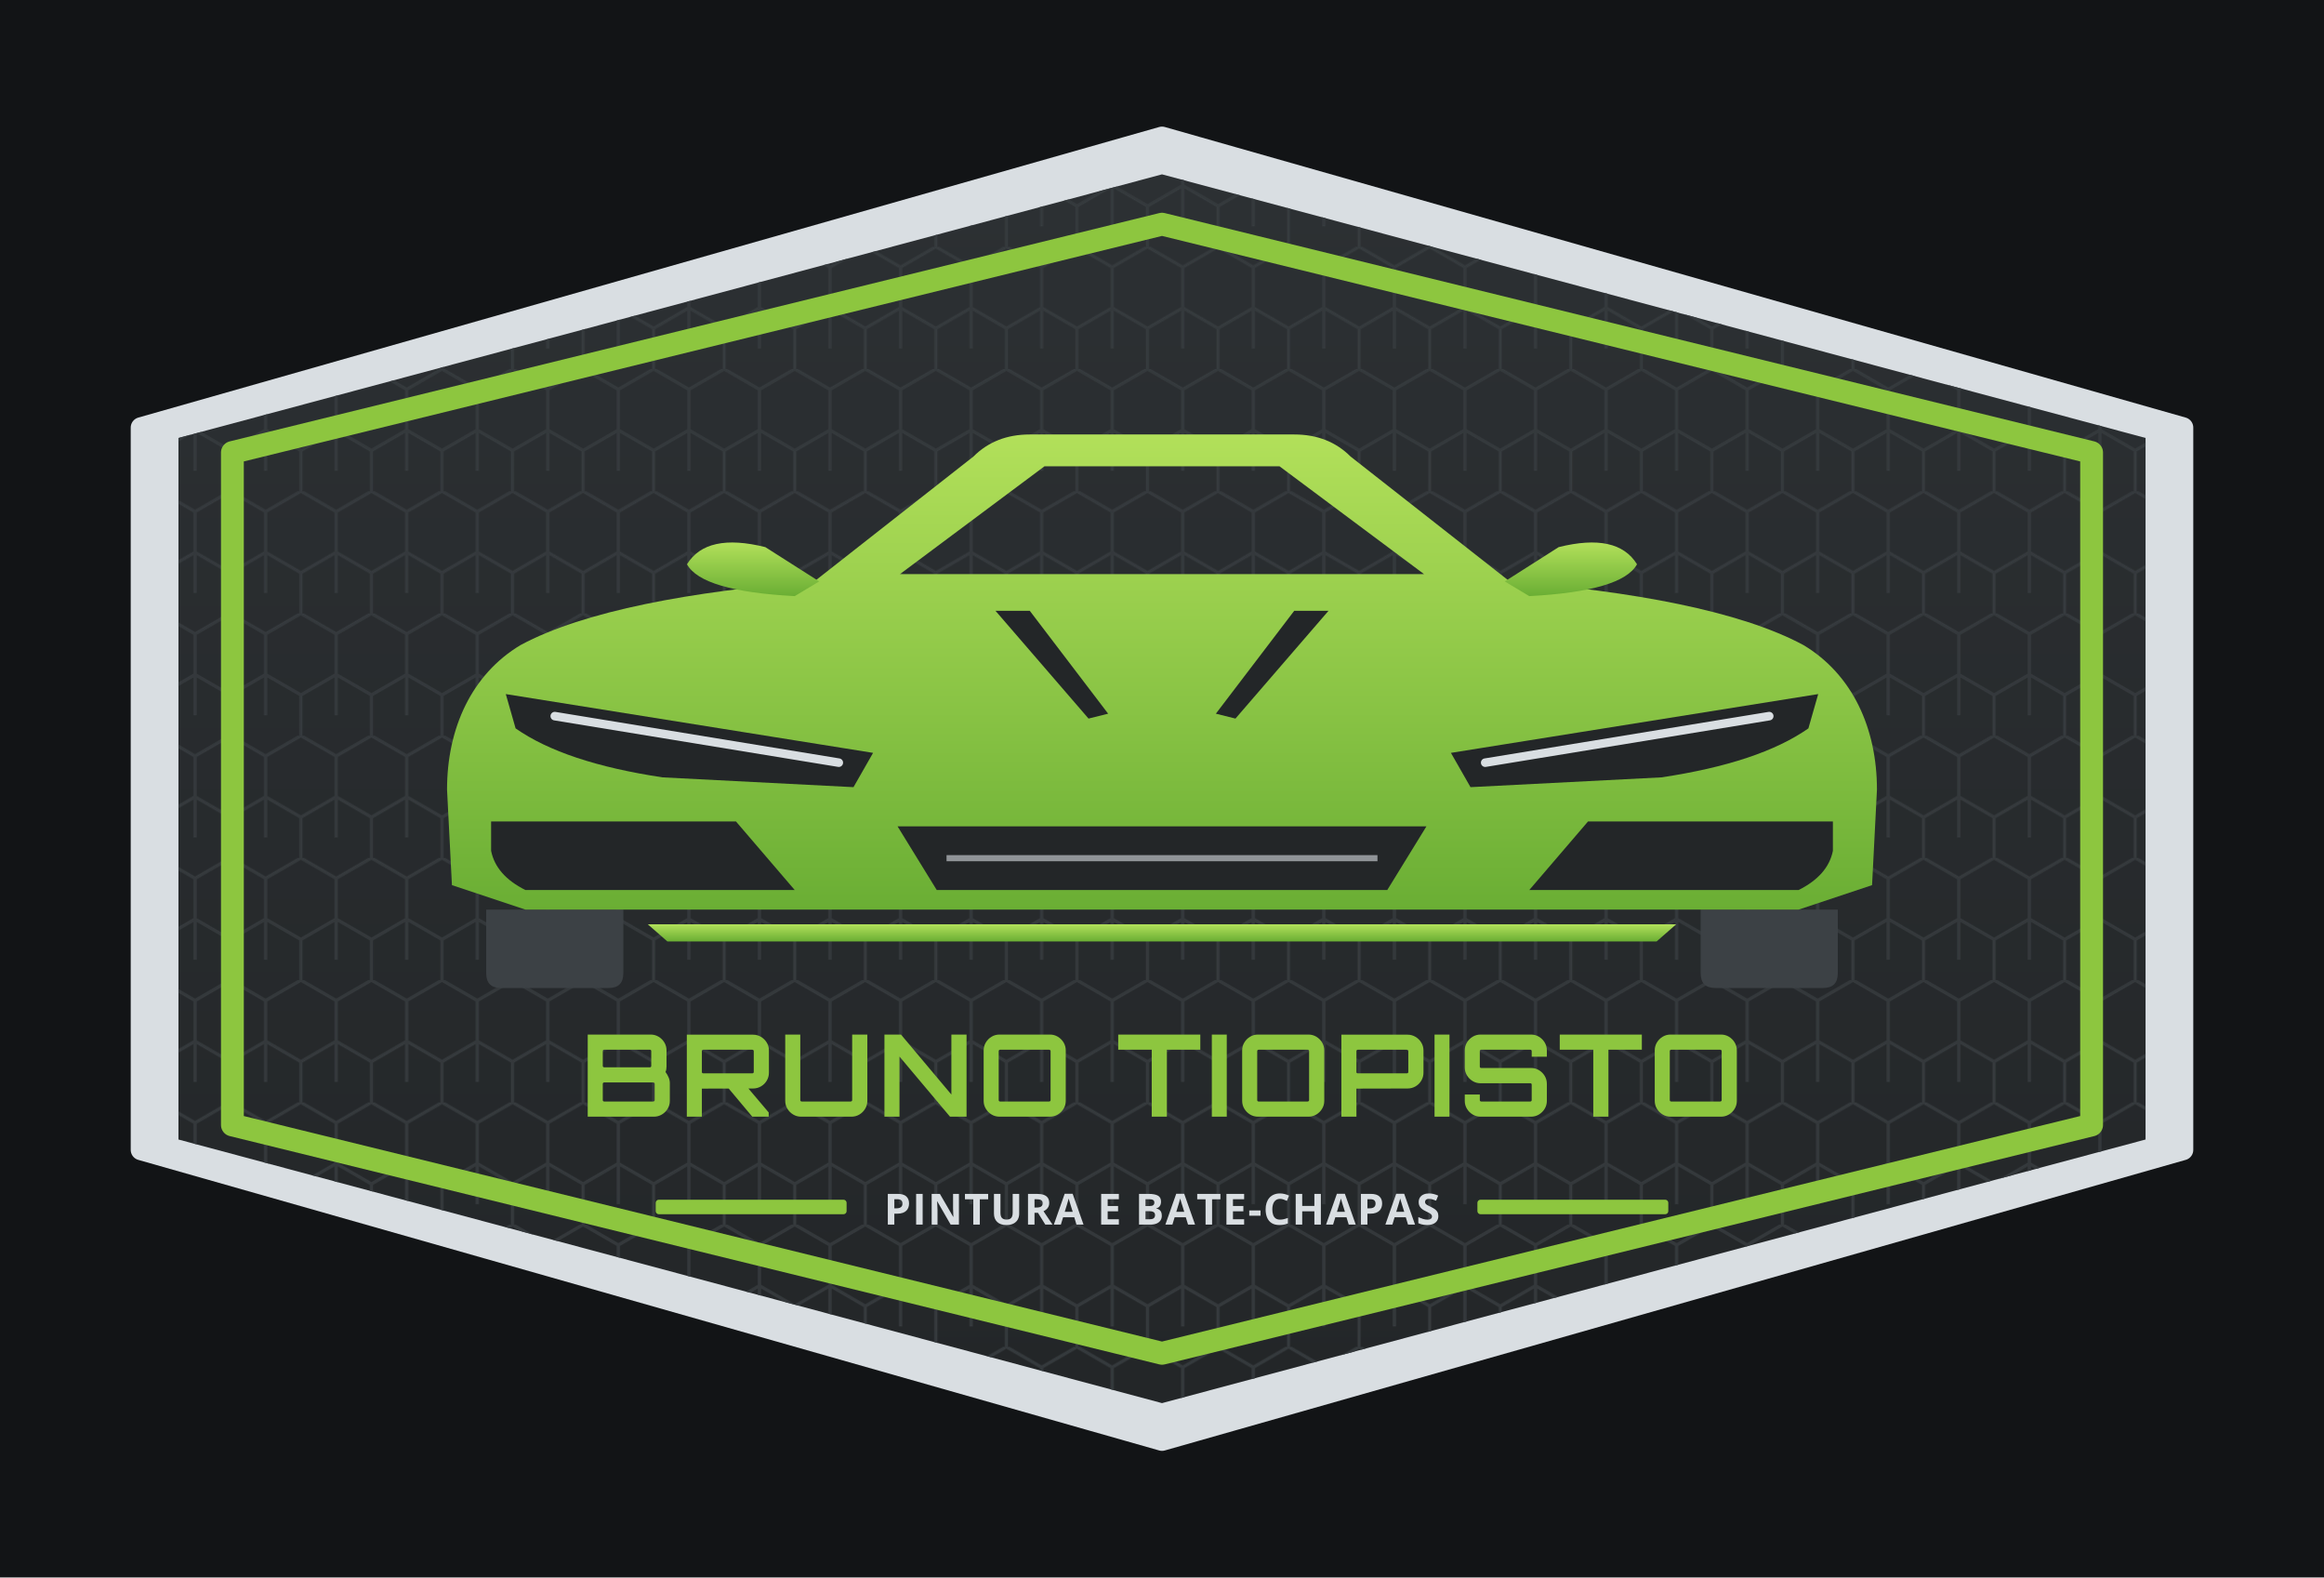
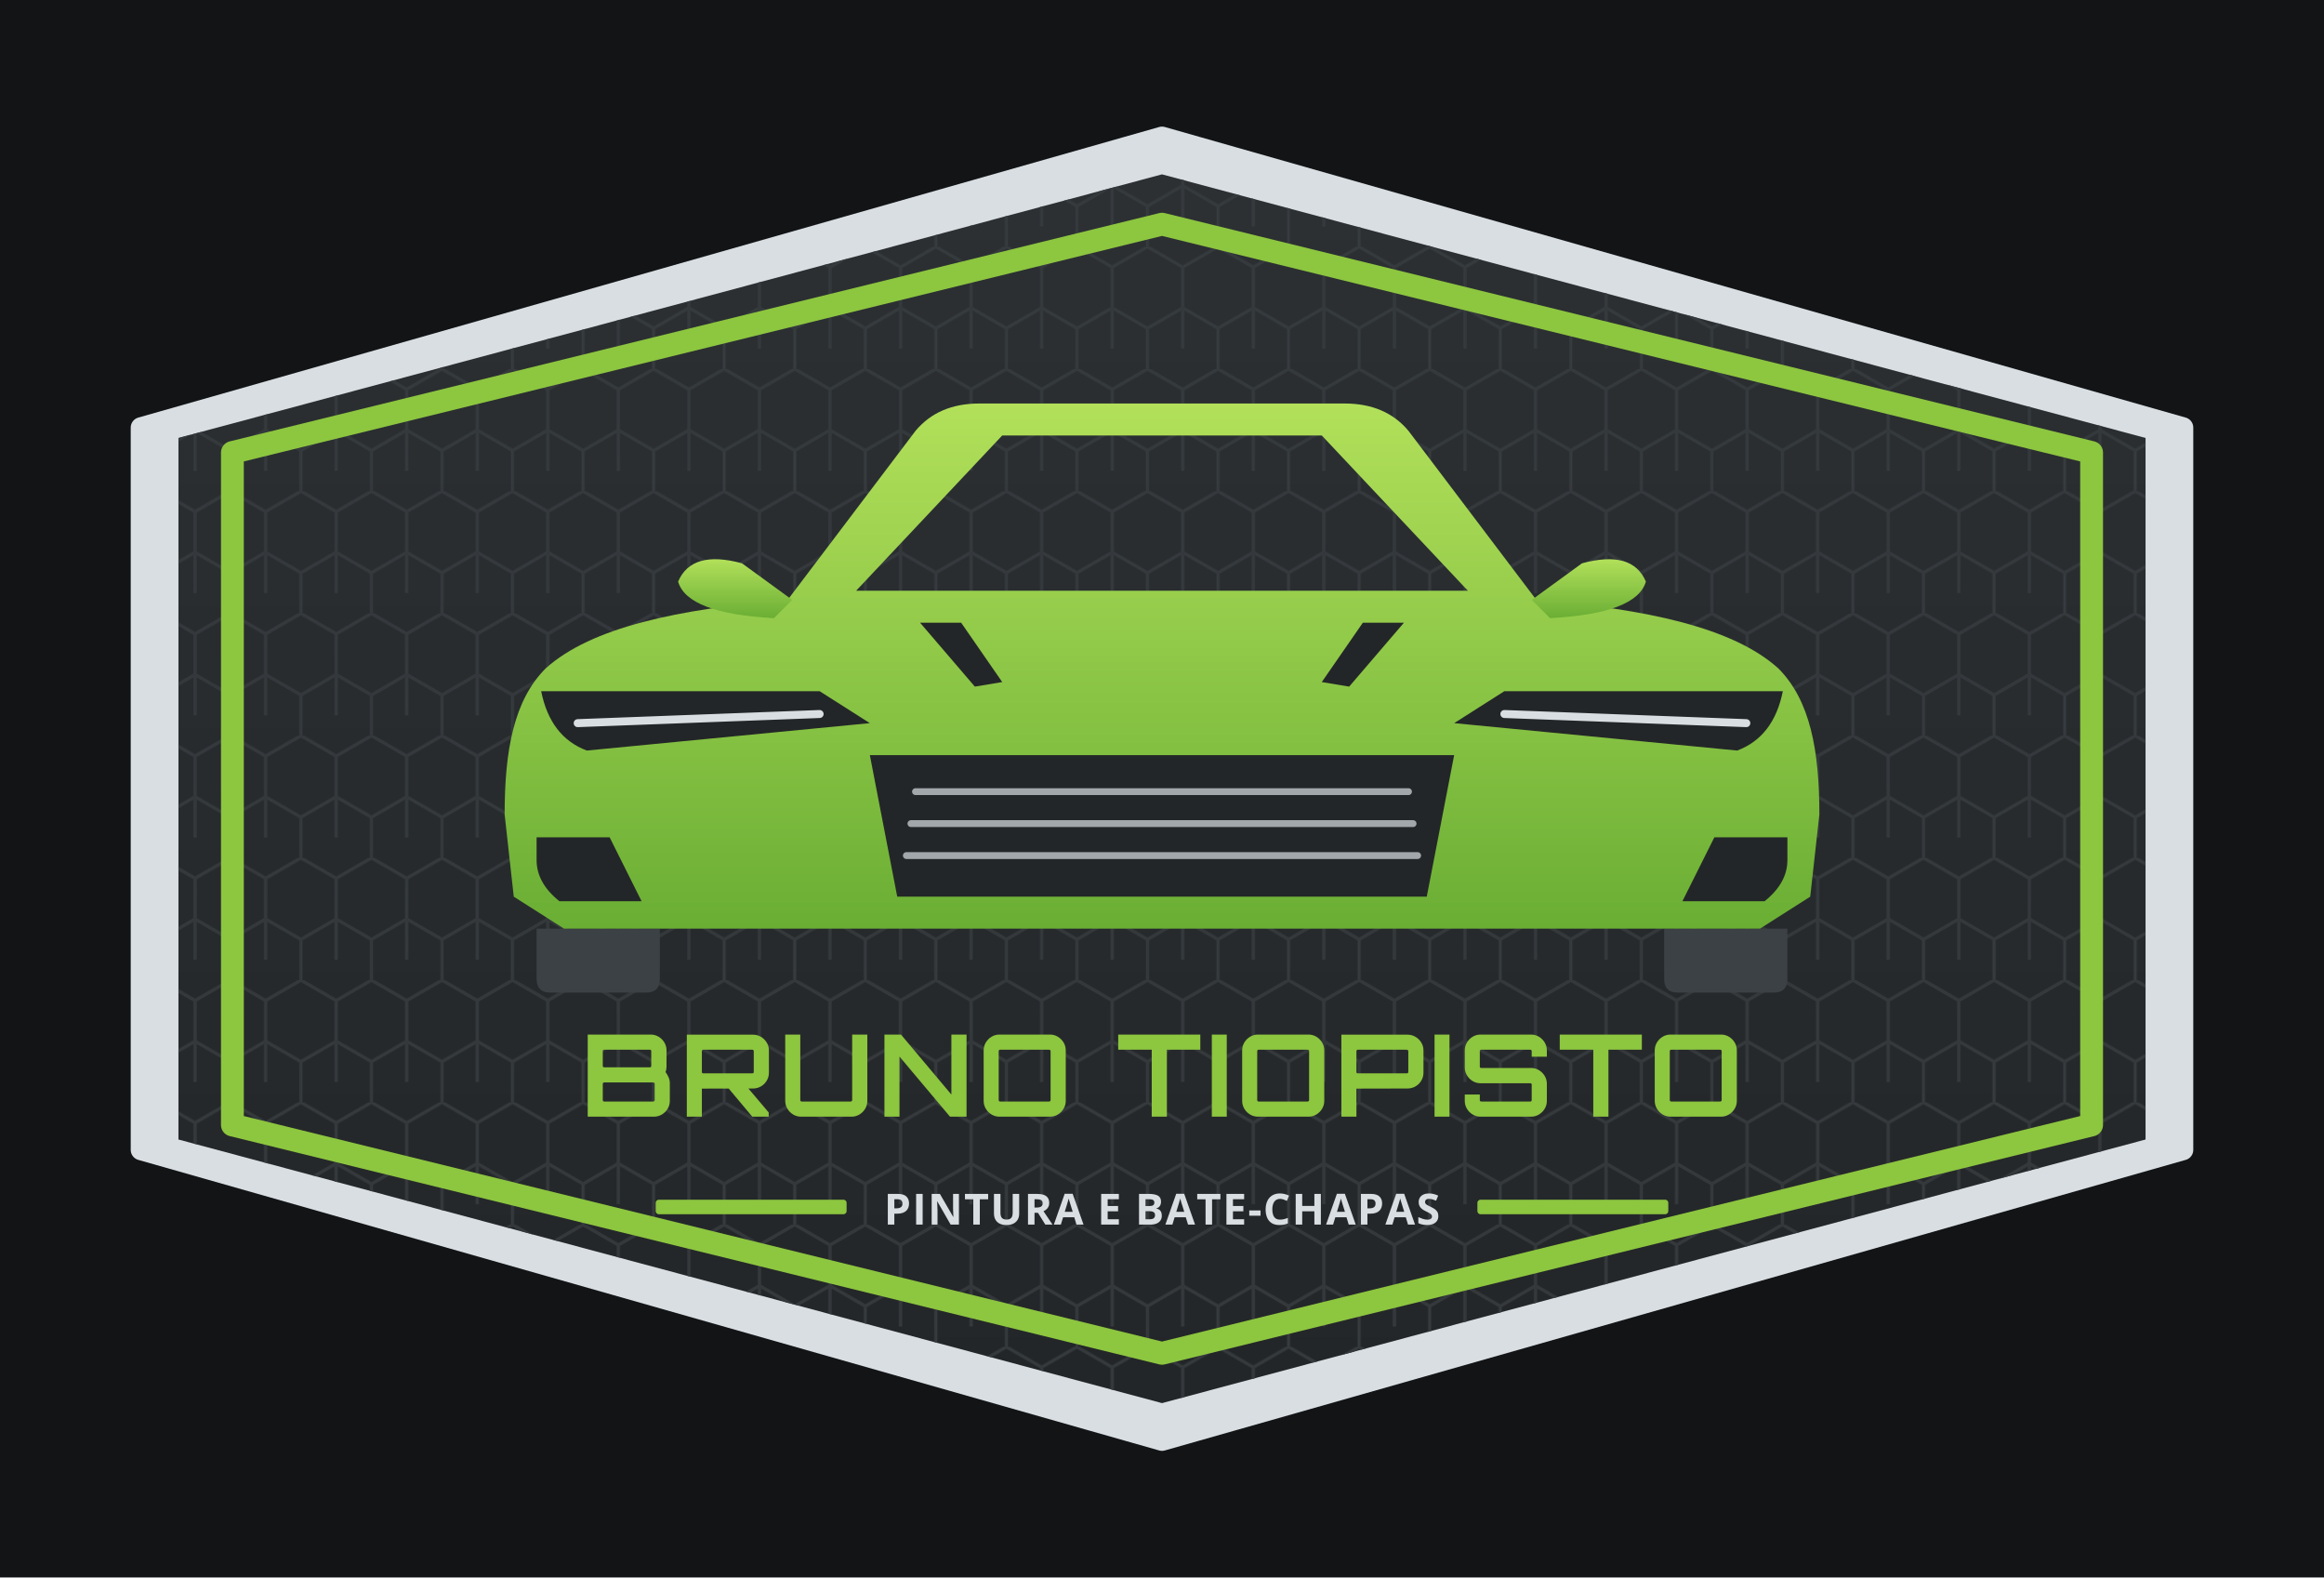
<svg xmlns="http://www.w3.org/2000/svg" viewBox="-60 -60 1120 760" width="1120" height="760" role="img" aria-label="Bruno Tiopisto, Pintura e Bate-Chapas">
  <rect x="-60" y="-60" width="1120" height="760" fill="#121416" />
  <defs>
    <linearGradient id="carGrad" x1="0" y1="0" x2="0" y2="1">
      <stop offset="0" stop-color="#B2E05A" />
      <stop offset="1" stop-color="#6AAE34" />
    </linearGradient>
    <linearGradient id="fieldGrad" x1="0" y1="0" x2="0" y2="1">
      <stop offset="0" stop-color="#2C3033" />
      <stop offset="1" stop-color="#232628" />
    </linearGradient>
    <pattern id="honey" width="34" height="58.89" patternUnits="userSpaceOnUse">
      <path d="M17,0 L34,9.81 L34,29.44 L17,39.26 L0,29.44 L0,9.81 Z M17,39.26 L17,58.89 M0,29.44 L0,49.07 M34,29.44 L34,49.07" fill="none" stroke="#353A3D" stroke-width="1.6" />
    </pattern>
    <clipPath id="field">
      <path d="M500.0,24.0 L974.0,151.0 L974.0,489.0 L500.0,616.0 L26.0,489.0 L26.0,151.0 Z" />
    </clipPath>
  </defs>
  <path d="M500.0,6.0 L992.0,146.0 L992.0,494.0 L500.0,634.0 L8.0,494.0 L8.0,146.0 Z" fill="#D9DEE2" stroke="#D9DEE2" stroke-width="10" stroke-linejoin="round" />
  <path d="M500.0,24.0 L974.0,151.0 L974.0,489.0 L500.0,616.0 L26.0,489.0 L26.0,151.0 Z" fill="url(#fieldGrad)" />
  <rect width="1000" height="640" fill="url(#honey)" clip-path="url(#field)" opacity="0.9" />
  <path d="M500.0,48.0 L948.0,158.0 L948.0,482.0 L500.0,592.0 L52.0,482.0 L52.0,158.0 Z" fill="none" stroke="#8DC63F" stroke-width="11" stroke-linejoin="round" />
-   <g transform="translate(500 416) scale(1.18) translate(-500 -416)">
-     <path d="M224,384 L280,384 L280,410 Q280,416 274,416 L230,416 Q224,416 224,410 Z" fill="#3C4145" />
-     <path d="M776,384 L720,384 L720,410 Q720,416 726,416 L770,416 Q776,416 776,410 Z" fill="#3C4145" />
-     <path d="M446,190 L554,190 Q568,190 577,199 L642,250 C692,254 736,262 762,276 C782,288 792,310 792,335 L790,374 L760,384 L240,384 L210,374 L208,335 C208,310 218,288 238,276 C264,262 308,254 358,250 L423,199 Q432,190 446,190 Z M452,203 L548,203 L607,247 L393,247 Z" fill="url(#carGrad)" fill-rule="evenodd" />
-     <path d="M360,250 L338,236 Q314,230 306,243 Q312,254 350,256 Z" fill="url(#carGrad)" />
-     <path d="M640,250 L662,236 Q686,230 694,243 Q688,254 650,256 Z" fill="url(#carGrad)" />
-     <path d="M290,390 L710,390 L702,397 L298,397 Z" fill="url(#carGrad)" />
-     <path d="M232,296 L382,320 L374,334 L296,330 Q256,324 236,310 Z" fill="#232628" />
-     <path d="M226,348 L326,348 L350,376 L240,376 Q228,370 226,360 Z" fill="#232628" />
-     <path d="M432,262 L446,262 L478,304 L470,306 Z" fill="#232628" />
-     <path d="M768,296 L618,320 L626,334 L704,330 Q744,324 764,310 Z" fill="#232628" />
-     <path d="M774,348 L674,348 L650,376 L760,376 Q772,370 774,360 Z" fill="#232628" />
-     <path d="M568,262 L554,262 L522,304 L530,306 Z" fill="#232628" />
-     <path d="M392,350 L608,350 L592,376 L408,376 Z" fill="#232628" />
-     <path d="M252,305 L368,324" fill="none" stroke="#D9DEE2" stroke-width="3.5" stroke-linecap="round" />
-     <path d="M748,305 L632,324" fill="none" stroke="#D9DEE2" stroke-width="3.5" stroke-linecap="round" />
-     <path d="M412,363 L588,363" fill="none" stroke="#D9DEE2" stroke-width="2.5" opacity="0.6" />
+   <g transform="translate(500 416) scale(1.1) translate(-500 -416)">
+     <path d="M226,390 L280,390 L280,412 Q280,418 274,418 L232,418 Q226,418 226,412 Z" fill="#3C4145" />
+     <path d="M774,390 L720,390 L720,412 Q720,418 726,418 L768,418 Q774,418 774,412 Z" fill="#3C4145" />
+     <path d="M420,160 L580,160 Q598,160 608,172 L664,246 C712,250 750,258 770,276 C784,290 788,312 788,340 L784,376 L762,390 L238,390 L216,376 L212,340 C212,312 216,290 230,276 C250,258 288,250 336,246 L392,172 Q402,160 420,160 Z M430,174 L570,174 L634,242 L366,242 Z" fill="url(#carGrad)" fill-rule="evenodd" />
+     <path d="M338,246 L316,230 Q294,224 288,238 Q292,252 330,254 Z" fill="url(#carGrad)" />
+     <path d="M662,246 L684,230 Q706,224 712,238 Q708,252 670,254 Z" fill="url(#carGrad)" />
+     <path d="M228,286 L350,286 L372,300 L248,312 Q232,306 228,286 Z" fill="#232628" />
+     <path d="M226,350 L258,350 L272,378 L236,378 Q226,370 226,360 Z" fill="#232628" />
+     <path d="M394,256 L412,256 L430,282 L418,284 Z" fill="#232628" />
+     <path d="M772,286 L650,286 L628,300 L752,312 Q768,306 772,286 Z" fill="#232628" />
+     <path d="M774,350 L742,350 L728,378 L764,378 Q774,370 774,360 Z" fill="#232628" />
+     <path d="M606,256 L588,256 L570,282 L582,284 Z" fill="#232628" />
+     <path d="M372,314 L628,314 L616,376 L384,376 Z" fill="#232628" />
+     <path d="M244,300 L350,296" fill="none" stroke="#D9DEE2" stroke-width="3.5" stroke-linecap="round" opacity="1" />
+     <path d="M756,300 L650,296" fill="none" stroke="#D9DEE2" stroke-width="3.5" stroke-linecap="round" opacity="1" />
+     <path d="M392,330 L608,330" fill="none" stroke="#D9DEE2" stroke-width="3" stroke-linecap="round" opacity="0.7" />
+     <path d="M390,344 L610,344" fill="none" stroke="#D9DEE2" stroke-width="3" stroke-linecap="round" opacity="0.7" />
+     <path d="M388,358 L612,358" fill="none" stroke="#D9DEE2" stroke-width="3" stroke-linecap="round" opacity="0.7" />
  </g>
  <path d="M223.242 478.0V438.432H253.578Q255.666 438.432 257.397 439.476Q259.129 440.52 260.173 442.251Q261.217 443.982 261.217 446.071V453.819Q261.217 454.534 261.107 455.193Q260.997 455.853 260.722 456.457Q261.657 457.721 262.234 459.095Q262.811 460.469 262.811 461.843V470.361Q262.811 472.449 261.766 474.181Q260.722 475.912 258.964 476.956Q257.205 478.0 255.117 478.0H223.242ZM231.156 470.691H254.787Q255.062 470.691 255.282 470.499Q255.501 470.306 255.501 470.031V462.173Q255.501 461.898 255.282 461.706Q255.062 461.513 254.787 461.513H231.156Q230.881 461.513 230.689 461.706Q230.497 461.898 230.497 462.173V470.031Q230.497 470.306 230.689 470.499Q230.881 470.691 231.156 470.691ZM231.156 454.204H253.248Q253.523 454.204 253.688 454.012Q253.853 453.819 253.853 453.545V446.4Q253.853 446.126 253.688 445.933Q253.523 445.741 253.248 445.741H231.156Q230.881 445.741 230.689 445.933Q230.497 446.126 230.497 446.4V453.545Q230.497 453.819 230.689 454.012Q230.881 454.204 231.156 454.204ZM302.544 478.0 290.618 463.766H300.126L310.457 475.967V478.0ZM270.999 478.0V438.487H302.873Q304.962 438.487 306.72 439.531Q308.479 440.575 309.523 442.306Q310.567 444.037 310.567 446.126V456.787Q310.567 458.875 309.523 460.634Q308.479 462.393 306.72 463.409Q304.962 464.426 302.873 464.426L278.253 464.481V478.0ZM278.913 457.117H302.544Q302.818 457.117 303.038 456.952Q303.258 456.787 303.258 456.512V446.4Q303.258 446.126 303.038 445.933Q302.818 445.741 302.544 445.741H278.913Q278.638 445.741 278.446 445.933Q278.253 446.126 278.253 446.4V456.512Q278.253 456.787 278.446 456.952Q278.638 457.117 278.913 457.117ZM326.065 478.0Q323.976 478.0 322.245 476.956Q320.514 475.912 319.47 474.181Q318.426 472.449 318.426 470.361V438.432H325.68V470.031Q325.68 470.306 325.872 470.499Q326.065 470.691 326.34 470.691H349.971Q350.245 470.691 350.465 470.499Q350.685 470.306 350.685 470.031V438.432H357.994V470.361Q357.994 472.449 356.95 474.181Q355.906 475.912 354.175 476.956Q352.444 478.0 350.355 478.0H326.065ZM366.237 478.0V438.432H374.206L398.497 467.339V438.432H405.806V478.0H397.837L373.492 449.038V478.0ZM421.688 478.0Q419.6 478.0 417.868 476.956Q416.137 475.912 415.093 474.181Q414.049 472.449 414.049 470.361V446.071Q414.049 443.982 415.093 442.251Q416.137 440.52 417.868 439.476Q419.6 438.432 421.688 438.432H445.978Q448.067 438.432 449.798 439.476Q451.529 440.52 452.573 442.251Q453.617 443.982 453.617 446.071V470.361Q453.617 472.449 452.573 474.181Q451.529 475.912 449.798 476.956Q448.067 478.0 445.978 478.0ZM421.963 470.691H445.594Q445.868 470.691 446.088 470.499Q446.308 470.306 446.308 470.031V446.4Q446.308 446.126 446.088 445.933Q445.868 445.741 445.594 445.741H421.963Q421.688 445.741 421.496 445.933Q421.303 446.126 421.303 446.4V470.031Q421.303 470.306 421.496 470.499Q421.688 470.691 421.963 470.691ZM495.054 478.0V445.741H478.897V438.432H518.465V445.741H502.363V478.0ZM524.016 478.0V438.432H531.215V478.0ZM546.273 478.0Q544.184 478.0 542.453 476.956Q540.722 475.912 539.678 474.181Q538.634 472.449 538.634 470.361V446.071Q538.634 443.982 539.678 442.251Q540.722 440.52 542.453 439.476Q544.184 438.432 546.273 438.432H570.563Q572.652 438.432 574.383 439.476Q576.114 440.52 577.158 442.251Q578.202 443.982 578.202 446.071V470.361Q578.202 472.449 577.158 474.181Q576.114 475.912 574.383 476.956Q572.652 478.0 570.563 478.0ZM546.548 470.691H570.179Q570.453 470.691 570.673 470.499Q570.893 470.306 570.893 470.031V446.4Q570.893 446.126 570.673 445.933Q570.453 445.741 570.179 445.741H546.548Q546.273 445.741 546.08 445.933Q545.888 446.126 545.888 446.4V470.031Q545.888 470.306 546.08 470.499Q546.273 470.691 546.548 470.691ZM586.446 478.0V438.487H618.32Q620.408 438.487 622.167 439.531Q623.925 440.575 624.97 442.306Q626.014 444.037 626.014 446.126V456.787Q626.014 458.875 624.97 460.634Q623.925 462.393 622.167 463.409Q620.408 464.426 618.32 464.426L593.7 464.481V478.0ZM594.359 457.117H617.99Q618.265 457.117 618.485 456.952Q618.705 456.787 618.705 456.512V446.4Q618.705 446.126 618.485 445.933Q618.265 445.741 617.99 445.741H594.359Q594.084 445.741 593.892 445.933Q593.7 446.126 593.7 446.4V456.512Q593.7 456.787 593.892 456.952Q594.084 457.117 594.359 457.117ZM631.344 478.0V438.432H638.544V478.0ZM653.547 478.0Q651.458 478.0 649.727 476.956Q647.996 475.912 646.952 474.181Q645.908 472.449 645.908 470.361V467.339H653.162V470.031Q653.162 470.306 653.354 470.499Q653.547 470.691 653.821 470.691H677.507Q677.782 470.691 677.974 470.499Q678.167 470.306 678.167 470.031V462.502Q678.167 462.228 677.974 462.063Q677.782 461.898 677.507 461.898H653.547Q651.458 461.898 649.727 460.854Q647.996 459.81 646.952 458.079Q645.908 456.347 645.908 454.204V446.071Q645.908 443.982 646.952 442.251Q647.996 440.52 649.727 439.476Q651.458 438.432 653.547 438.432H677.837Q679.925 438.432 681.657 439.476Q683.388 440.52 684.432 442.251Q685.476 443.982 685.476 446.071V449.093H678.167V446.4Q678.167 446.126 677.974 445.933Q677.782 445.741 677.507 445.741H653.821Q653.547 445.741 653.354 445.933Q653.162 446.126 653.162 446.4V453.929Q653.162 454.204 653.354 454.369Q653.547 454.534 653.821 454.534H677.837Q679.925 454.534 681.657 455.578Q683.388 456.622 684.432 458.353Q685.476 460.084 685.476 462.228V470.361Q685.476 472.449 684.432 474.181Q683.388 475.912 681.657 476.956Q679.925 478.0 677.837 478.0ZM707.843 478.0V445.741H691.686V438.432H731.254V445.741H715.152V478.0ZM745.103 478.0Q743.015 478.0 741.284 476.956Q739.553 475.912 738.508 474.181Q737.464 472.449 737.464 470.361V446.071Q737.464 443.982 738.508 442.251Q739.553 440.52 741.284 439.476Q743.015 438.432 745.103 438.432H769.394Q771.482 438.432 773.213 439.476Q774.944 440.52 775.988 442.251Q777.032 443.982 777.032 446.071V470.361Q777.032 472.449 775.988 474.181Q774.944 475.912 773.213 476.956Q771.482 478.0 769.394 478.0ZM745.378 470.691H769.009Q769.284 470.691 769.503 470.499Q769.723 470.306 769.723 470.031V446.4Q769.723 446.126 769.503 445.933Q769.284 445.741 769.009 445.741H745.378Q745.103 445.741 744.911 445.933Q744.718 446.126 744.718 446.4V470.031Q744.718 470.306 744.911 470.499Q745.103 470.691 745.378 470.691Z" fill="#8DC63F" />
  <rect x="256.0" y="518" width="92" height="7" rx="1.5" fill="#8DC63F" />
  <rect x="652.0" y="518" width="92" height="7" rx="1.5" fill="#8DC63F" />
  <path d="M372.593 515.193Q375.46 515.193 376.776 516.423Q378.093 517.654 378.093 519.811Q378.093 520.783 377.799 521.67Q377.506 522.556 376.842 523.244Q376.179 523.933 375.075 524.333Q373.971 524.733 372.35 524.733H371.003V530.0H367.864V515.193ZM372.431 517.765H371.003V522.161H372.036Q372.918 522.161 373.566 521.928Q374.214 521.695 374.568 521.199Q374.923 520.702 374.923 519.922Q374.923 518.829 374.315 518.297Q373.708 517.765 372.431 517.765ZM381.511 530.0V515.193H384.65V530.0ZM402.136 530.0H398.146L391.704 518.798H391.613Q391.653 519.497 391.684 520.206Q391.714 520.915 391.745 521.619Q391.775 522.323 391.805 523.032V530.0H389V515.193H392.96L399.391 526.283H399.462Q399.442 525.594 399.412 524.916Q399.381 524.237 399.356 523.558Q399.331 522.88 399.31 522.201V515.193H402.136ZM412.198 530.0H409.058V517.806H405.037V515.193H416.219V517.806H412.198ZM431.172 515.193V524.774Q431.172 526.303 430.499 527.534Q429.825 528.764 428.463 529.483Q427.101 530.203 425.035 530.203Q422.098 530.203 420.558 528.704Q419.019 527.205 419.019 524.733V515.193H422.148V524.257Q422.148 526.091 422.898 526.83Q423.647 527.569 425.116 527.569Q426.149 527.569 426.792 527.215Q427.435 526.86 427.739 526.121Q428.043 525.382 428.043 524.237V515.193ZM439.735 515.193Q441.751 515.193 443.062 515.679Q444.374 516.165 445.012 517.147Q445.65 518.13 445.65 519.629Q445.65 520.642 445.265 521.401Q444.88 522.161 444.252 522.687Q443.624 523.214 442.895 523.548L447.25 530.0H443.766L440.232 524.318H438.56V530.0H435.421V515.193ZM439.512 517.765H438.56V521.766H439.573Q441.133 521.766 441.806 521.244Q442.48 520.723 442.48 519.71Q442.48 518.656 441.756 518.211Q441.032 517.765 439.512 517.765ZM458.801 530.0 457.727 526.475H452.329L451.255 530.0H447.873L453.099 515.132H456.937L462.184 530.0ZM456.978 523.842 455.904 520.398Q455.803 520.054 455.636 519.512Q455.469 518.97 455.302 518.408Q455.135 517.846 455.033 517.431Q454.932 517.846 454.755 518.459Q454.578 519.072 454.415 519.619Q454.253 520.166 454.183 520.398L453.119 523.842ZM479.208 530.0H470.68V515.193H479.208V517.765H473.82V521.016H478.833V523.589H473.82V527.407H479.208ZM488.93 515.193H493.538Q496.496 515.193 498.015 516.023Q499.534 516.854 499.534 518.94Q499.534 519.781 499.266 520.459Q498.997 521.138 498.491 521.573Q497.984 522.009 497.255 522.141V522.242Q497.995 522.394 498.592 522.763Q499.19 523.133 499.549 523.837Q499.909 524.541 499.909 525.706Q499.909 527.053 499.251 528.015Q498.592 528.977 497.372 529.489Q496.151 530.0 494.47 530.0H488.93ZM492.07 521.057H493.893Q495.26 521.057 495.787 520.626Q496.313 520.196 496.313 519.355Q496.313 518.505 495.69 518.135Q495.068 517.765 493.721 517.765H492.07ZM492.07 523.548V527.407H494.116Q495.533 527.407 496.091 526.86Q496.648 526.313 496.648 525.392Q496.648 524.845 496.404 524.429Q496.161 524.014 495.589 523.781Q495.017 523.548 494.014 523.548ZM512.553 530.0 511.48 526.475H506.081L505.008 530.0H501.625L506.851 515.132H510.69L515.936 530.0ZM510.73 523.842 509.657 520.398Q509.555 520.054 509.388 519.512Q509.221 518.97 509.054 518.408Q508.887 517.846 508.786 517.431Q508.684 517.846 508.507 518.459Q508.33 519.072 508.168 519.619Q508.006 520.166 507.935 520.398L506.871 523.842ZM524.134 530.0H520.995V517.806H516.974V515.193H528.155V517.806H524.134ZM539.584 530.0H531.056V515.193H539.584V517.765H534.196V521.016H539.209V523.589H534.196V527.407H539.584ZM542.05 525.706V523.174H547.489V525.706ZM556.882 517.593Q555.981 517.593 555.287 517.942Q554.593 518.292 554.122 518.95Q553.651 519.608 553.408 520.54Q553.165 521.472 553.165 522.637Q553.165 524.207 553.555 525.316Q553.945 526.425 554.765 527.007Q555.586 527.589 556.882 527.589Q557.783 527.589 558.69 527.387Q559.596 527.184 560.66 526.81V529.443Q559.677 529.848 558.725 530.025Q557.773 530.203 556.588 530.203Q554.299 530.203 552.826 529.256Q551.352 528.309 550.643 526.602Q549.934 524.895 549.934 522.617Q549.934 520.935 550.39 519.538Q550.846 518.14 551.727 517.117Q552.608 516.094 553.904 515.537Q555.201 514.98 556.882 514.98Q557.986 514.98 559.095 515.258Q560.204 515.537 561.217 516.023L560.204 518.575Q559.373 518.18 558.533 517.887Q557.692 517.593 556.882 517.593ZM576.565 530.0H573.436V523.609H567.572V530.0H564.432V515.193H567.572V520.996H573.436V515.193H576.565ZM589.99 530.0 588.916 526.475H583.518L582.444 530.0H579.061L584.288 515.132H588.126L593.373 530.0ZM588.167 523.842 587.093 520.398Q586.992 520.054 586.825 519.512Q586.658 518.97 586.49 518.408Q586.323 517.846 586.222 517.431Q586.121 517.846 585.944 518.459Q585.766 519.072 585.604 519.619Q585.442 520.166 585.371 520.398L584.308 523.842ZM600.588 515.193Q603.455 515.193 604.771 516.423Q606.088 517.654 606.088 519.811Q606.088 520.783 605.794 521.67Q605.5 522.556 604.837 523.244Q604.174 523.933 603.07 524.333Q601.966 524.733 600.345 524.733H598.998V530.0H595.858V515.193ZM600.426 517.765H598.998V522.161H600.031Q600.912 522.161 601.561 521.928Q602.209 521.695 602.563 521.199Q602.918 520.702 602.918 519.922Q602.918 518.829 602.31 518.297Q601.702 517.765 600.426 517.765ZM618.57 530.0 617.497 526.475H612.098L611.025 530.0H607.642L612.868 515.132H616.707L621.953 530.0ZM616.747 523.842 615.674 520.398Q615.572 520.054 615.405 519.512Q615.238 518.97 615.071 518.408Q614.904 517.846 614.803 517.431Q614.701 517.846 614.524 518.459Q614.347 519.072 614.185 519.619Q614.023 520.166 613.952 520.398L612.888 523.842ZM633.18 525.888Q633.18 527.205 632.542 528.177Q631.903 529.149 630.683 529.676Q629.463 530.203 627.721 530.203Q626.951 530.203 626.216 530.101Q625.482 530.0 624.809 529.803Q624.135 529.605 623.527 529.311V526.394Q624.581 526.86 625.715 527.235Q626.849 527.61 627.964 527.61Q628.733 527.61 629.204 527.407Q629.675 527.205 629.888 526.85Q630.101 526.496 630.101 526.04Q630.101 525.483 629.726 525.088Q629.351 524.693 628.698 524.348Q628.045 524.004 627.224 523.609Q626.708 523.366 626.1 523.017Q625.492 522.667 624.945 522.161Q624.398 521.654 624.049 520.93Q623.7 520.206 623.7 519.193Q623.7 517.866 624.307 516.925Q624.915 515.983 626.044 515.481Q627.174 514.98 628.713 514.98Q629.868 514.98 630.916 515.248Q631.964 515.517 633.109 516.023L632.096 518.464Q631.073 518.049 630.263 517.821Q629.452 517.593 628.612 517.593Q628.024 517.593 627.609 517.78Q627.194 517.968 626.981 518.307Q626.768 518.646 626.768 519.092Q626.768 519.619 627.077 519.978Q627.386 520.338 628.009 520.672Q628.632 521.006 629.564 521.452Q630.698 521.989 631.503 522.571Q632.309 523.153 632.744 523.938Q633.18 524.723 633.18 525.888Z" fill="#D9DEE2" />
</svg>
